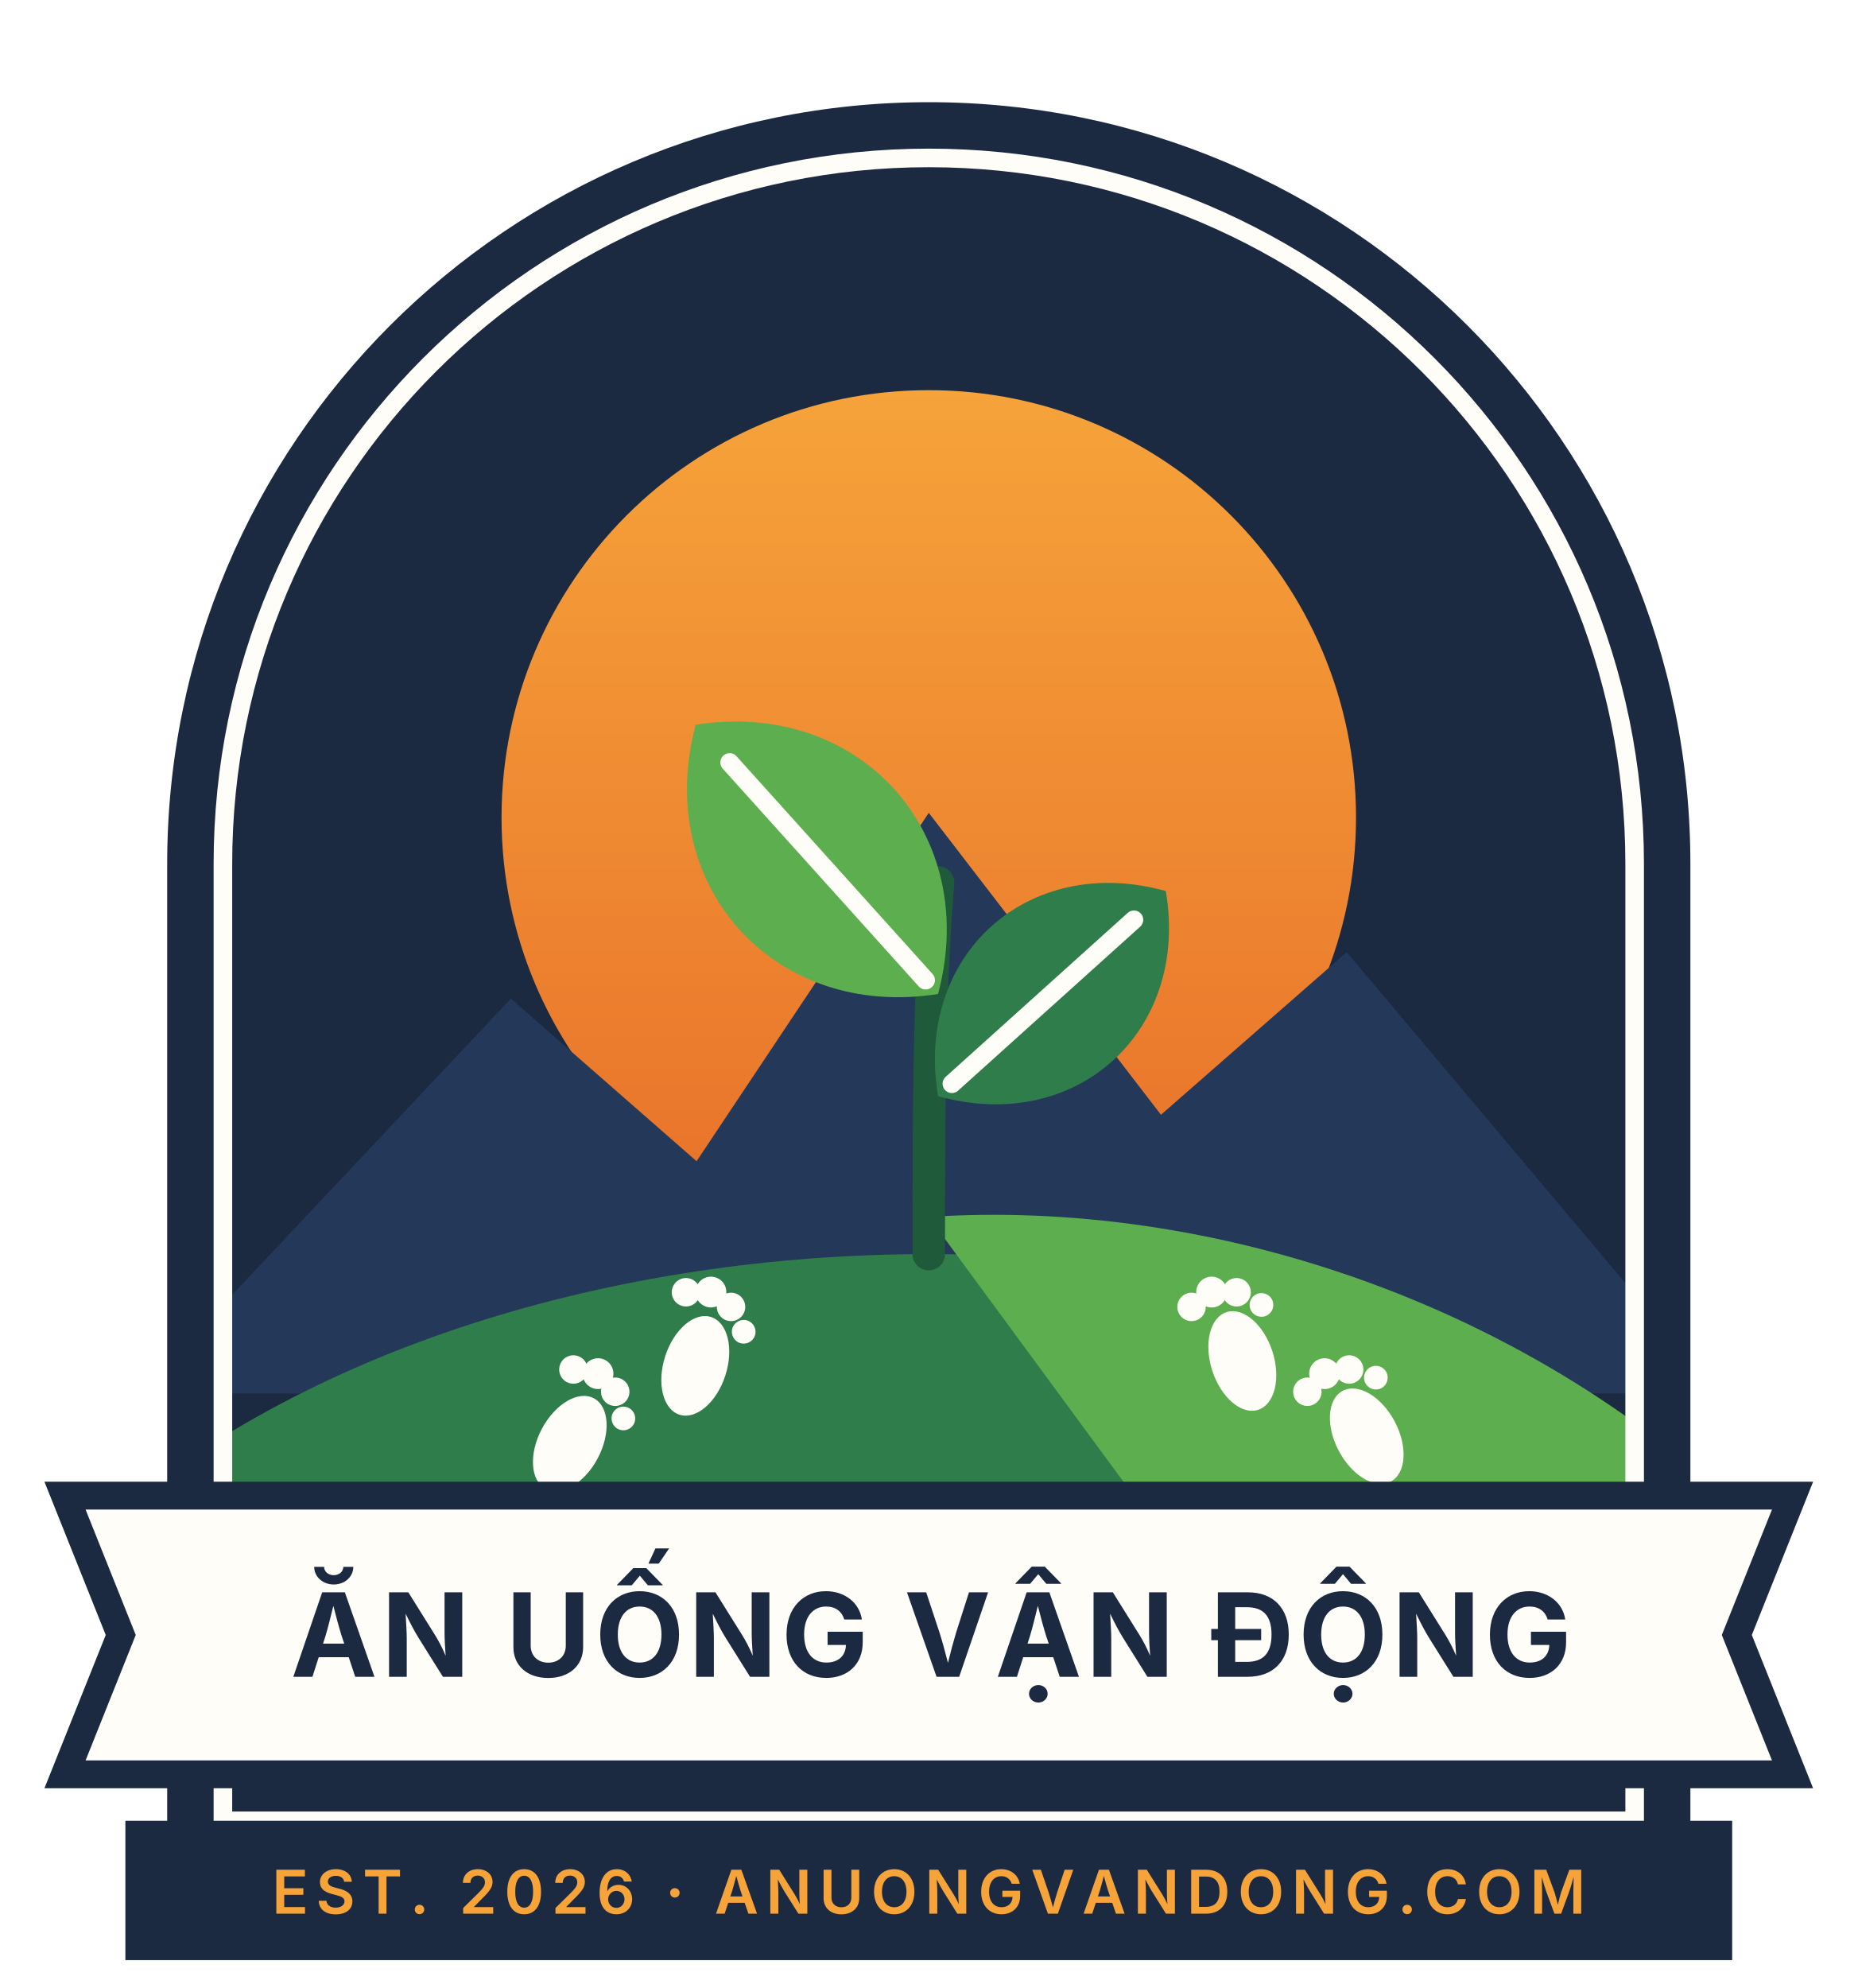
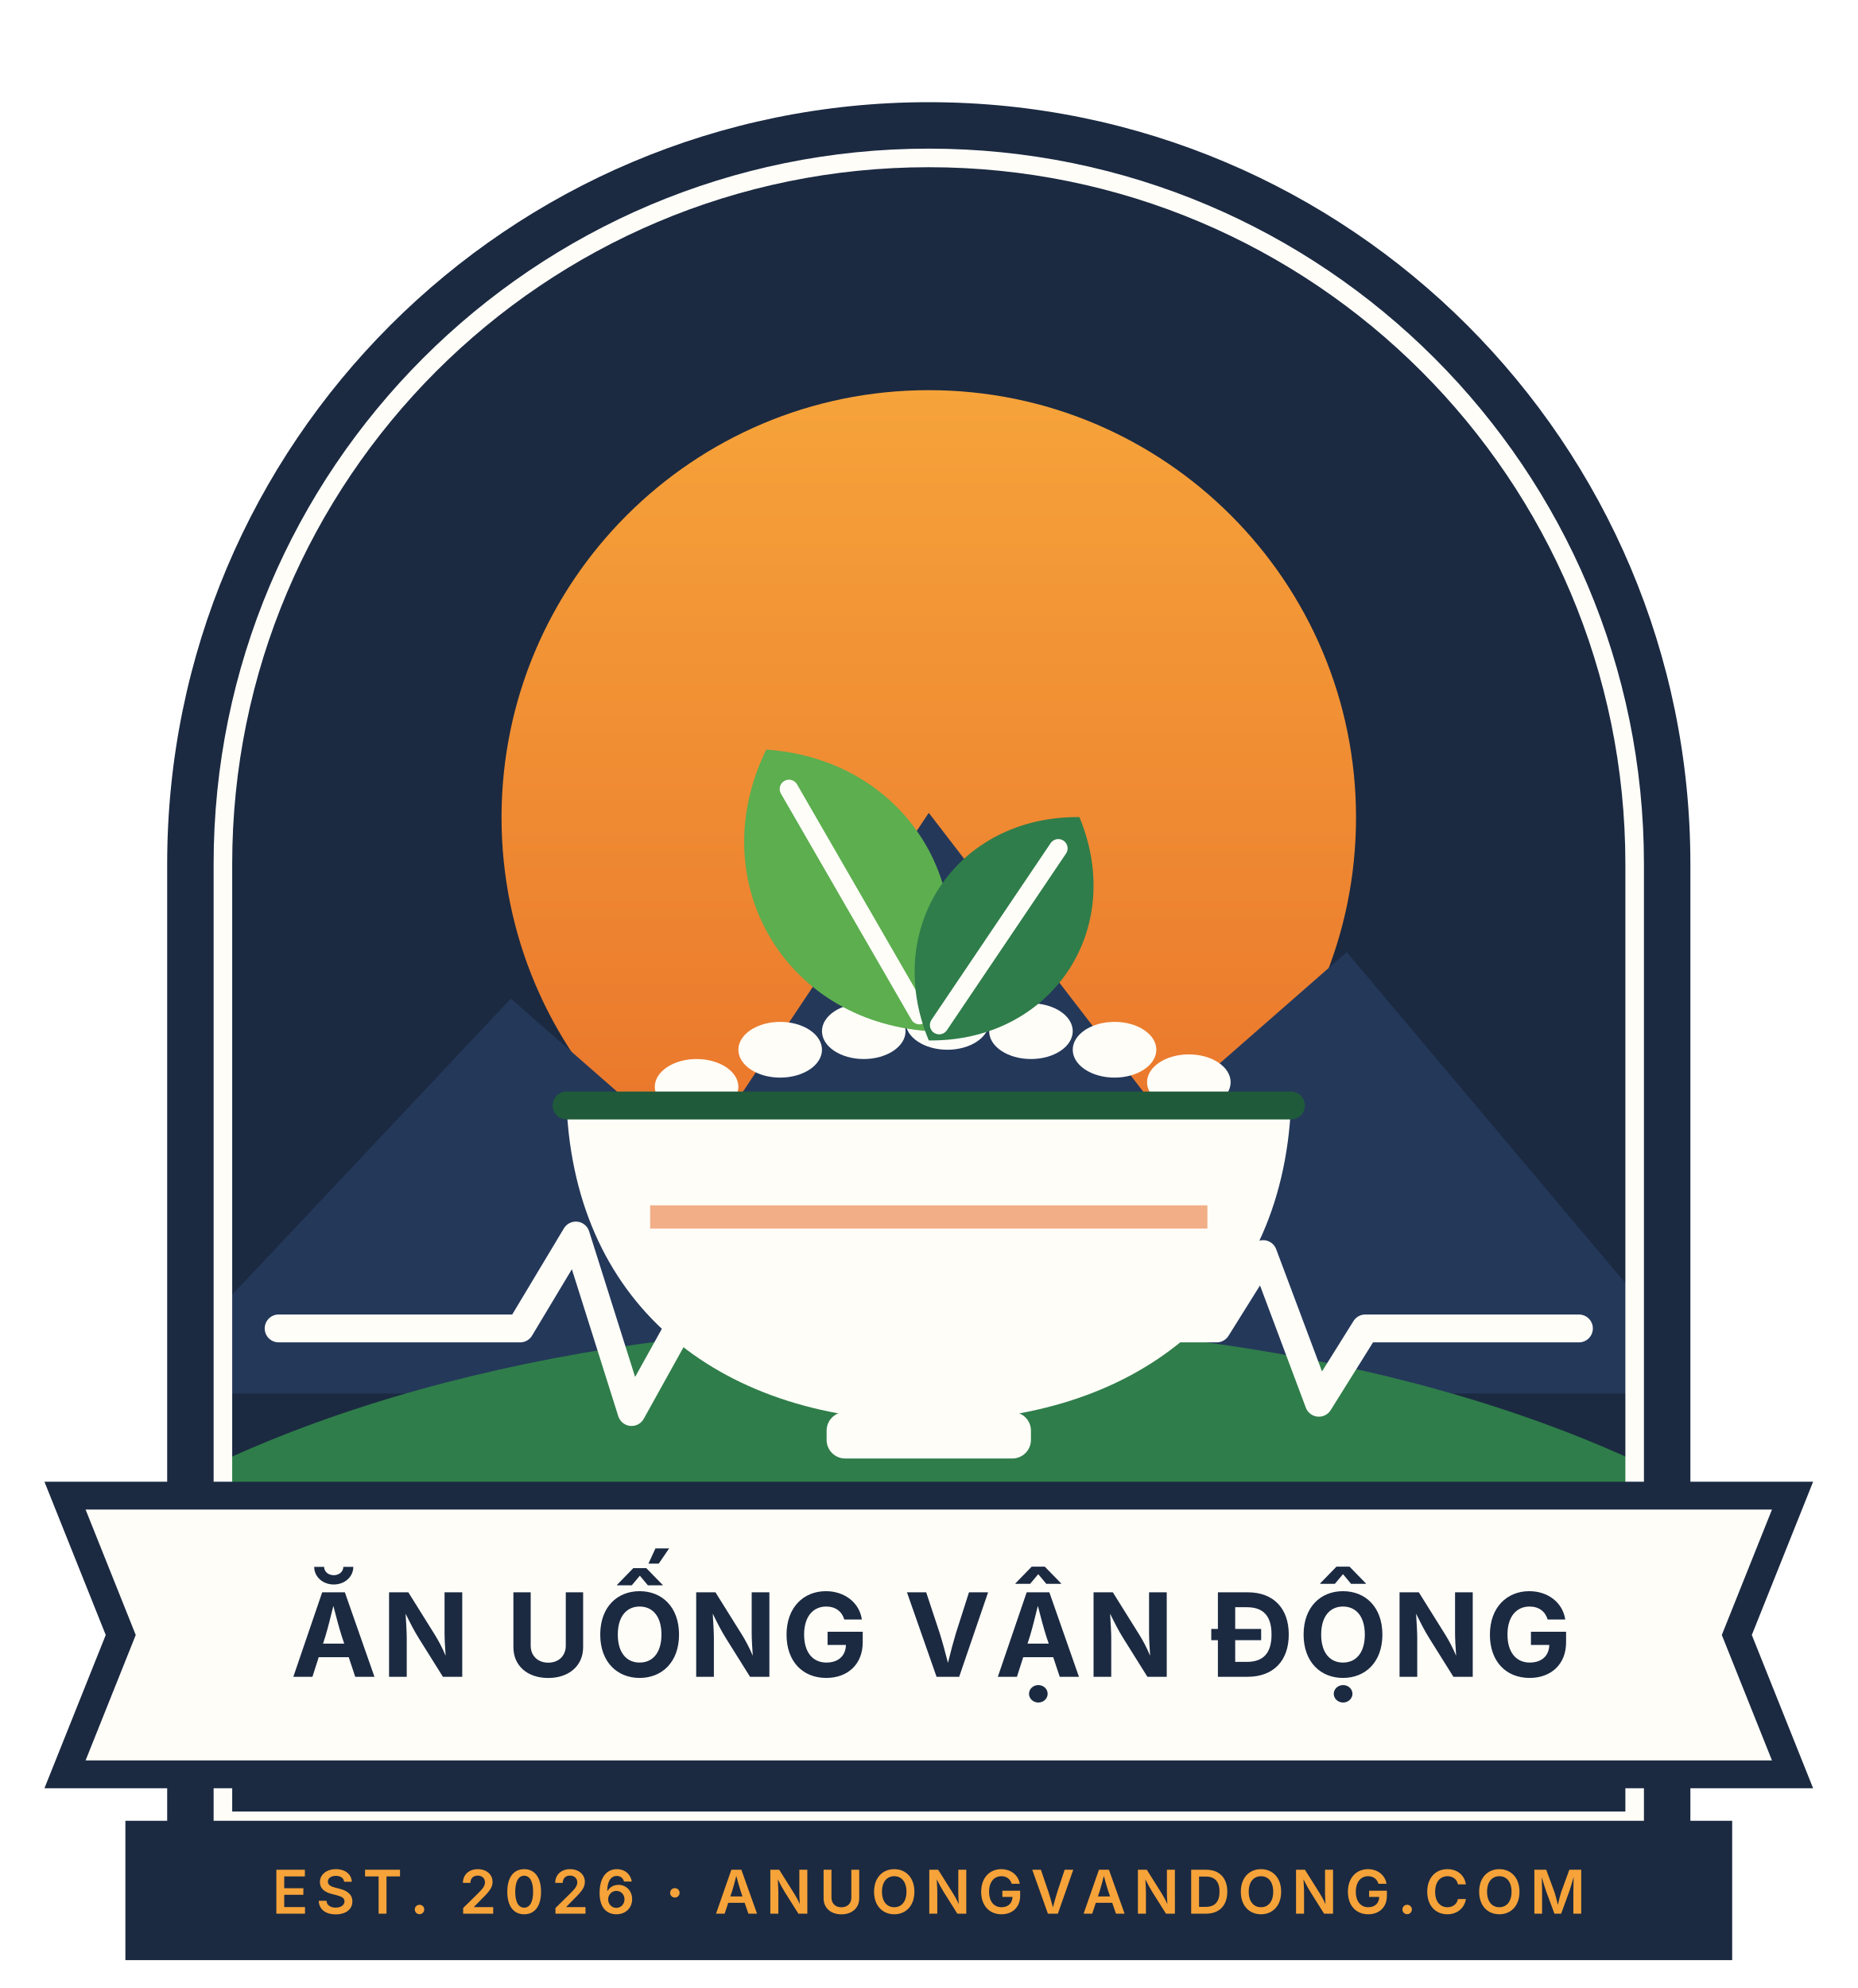
<svg xmlns="http://www.w3.org/2000/svg" viewBox="0 0 400 428">
  <defs>
    <clipPath id="c">
      <path d="M48 392 V186 A152 152 0 0 1 352 186 V392 Z" />
    </clipPath>
    <linearGradient id="sun" x1="0" y1="0" x2="0" y2="1">
      <stop offset="0" stop-color="#f6a33a" />
      <stop offset="1" stop-color="#e8702a" />
    </linearGradient>
  </defs>
  <path d="M36 400 V186 A164 164 0 0 1 364 186 V400 Z" fill="#1b2a41" />
  <g clip-path="url(#c)">
    <rect x="0" y="0" width="400" height="440" fill="#1b2a41" />
    <circle cx="200" cy="176" r="92" fill="url(#sun)" />
    <path d="M30 300 L110 215 L150 250 L200 175 L250 240 L290 205 L370 300Z" fill="#24385a" />
-     <path d="M20 330 C110 250 290 250 380 330Z" fill="#2f7d4a" />
-     <path d="M200 262 C260 258 330 280 380 330 L250 330Z" fill="#5cae4f" />
-     <path d="M200 270 C200 240 200 215 202 190" stroke="#1f5a3a" stroke-width="7" fill="none" stroke-linecap="round" />
-     <g transform="translate(202 214) rotate(-42)">
-       <path d="M0 0 C30 -19.5 30 -58.5 0 -78 C-30 -58.5 -30 -19.5 0 0Z" fill="#5cae4f" />
-       <path d="M0 -4 L0 -67.08" stroke="#fffdf8" stroke-width="4" stroke-linecap="round" fill="none" />
+     <path d="M20 330 C110 270 290 270 380 330Z" fill="#2f7d4a" />
+     <path d="M60 286 H112 L124 266 L136 304 L146 286 H150" stroke="#fffdf8" stroke-width="6" fill="none" stroke-linejoin="round" stroke-linecap="round" />
+     <path d="M250 286 H262 L272 270 L284 302 L294 286 H340" stroke="#fffdf8" stroke-width="6" fill="none" stroke-linejoin="round" stroke-linecap="round" />
+     <ellipse cx="150" cy="234" rx="9" ry="6" fill="#fffdf8" />
+     <ellipse cx="168" cy="226" rx="9" ry="6" fill="#fffdf8" />
+     <ellipse cx="186" cy="222" rx="9" ry="6" fill="#fffdf8" />
+     <ellipse cx="204" cy="220" rx="9" ry="6" fill="#fffdf8" />
+     <ellipse cx="222" cy="222" rx="9" ry="6" fill="#fffdf8" />
+     <ellipse cx="240" cy="226" rx="9" ry="6" fill="#fffdf8" />
+     <ellipse cx="256" cy="233" rx="9" ry="6" fill="#fffdf8" />
+     <path d="M122 238 H278 C276 282 244 306 200 306 C156 306 124 282 122 238Z" fill="#fffdf8" />
+     <path d="M122 238 H278" stroke="#1f5a3a" stroke-width="6" stroke-linecap="round" />
+     <rect x="178" y="304" width="44" height="10" rx="4" fill="#fffdf8" />
+     <path d="M140 262 H260" stroke="#e8702a" stroke-width="5" opacity=".55" />
+     <g transform="translate(200 222) rotate(-30)">
+       <path d="M0 0 C26 -17.5 26 -52.5 0 -70 C-26 -52.5 -26 -17.5 0 0Z" fill="#5cae4f" />
+       <path d="M0 -4 L0 -60.2" stroke="#fffdf8" stroke-width="4" stroke-linecap="round" fill="none" />
    </g>
-     <g transform="translate(202 236) rotate(48)">
-       <path d="M0 0 C26 -16.5 26 -49.5 0 -66 C-26 -49.5 -26 -16.5 0 0Z" fill="#2f7d4a" />
-       <path d="M0 -4 L0 -56.76" stroke="#fffdf8" stroke-width="4" stroke-linecap="round" fill="none" />
-     </g>
-     <g transform="translate(118 316) rotate(28) scale(0.85)">
-       <ellipse cx="2" cy="-8" rx="8" ry="13" fill="#fffdf8" />
-       <circle cx="-6" cy="-25" r="3.6" fill="#fffdf8" />
-       <circle cx="0" cy="-27" r="3.9" fill="#fffdf8" />
-       <circle cx="6" cy="-25" r="3.6" fill="#fffdf8" />
-       <circle cx="11" cy="-20" r="3.0" fill="#fffdf8" />
-     </g>
-     <g transform="translate(146 300) rotate(18) scale(0.85)">
-       <ellipse cx="2" cy="-8" rx="8" ry="13" fill="#fffdf8" />
-       <circle cx="-6" cy="-25" r="3.6" fill="#fffdf8" />
-       <circle cx="0" cy="-27" r="3.9" fill="#fffdf8" />
-       <circle cx="6" cy="-25" r="3.6" fill="#fffdf8" />
-       <circle cx="11" cy="-20" r="3.0" fill="#fffdf8" />
-     </g>
-     <g transform="translate(268 300) rotate(-18) scale(0.85)">
-       <ellipse cx="2" cy="-8" rx="8" ry="13" fill="#fffdf8" />
-       <circle cx="-6" cy="-25" r="3.6" fill="#fffdf8" />
-       <circle cx="0" cy="-27" r="3.9" fill="#fffdf8" />
-       <circle cx="6" cy="-25" r="3.6" fill="#fffdf8" />
-       <circle cx="11" cy="-20" r="3.0" fill="#fffdf8" />
-     </g>
-     <g transform="translate(296 316) rotate(-28) scale(0.85)">
-       <ellipse cx="2" cy="-8" rx="8" ry="13" fill="#fffdf8" />
-       <circle cx="-6" cy="-25" r="3.6" fill="#fffdf8" />
-       <circle cx="0" cy="-27" r="3.9" fill="#fffdf8" />
-       <circle cx="6" cy="-25" r="3.6" fill="#fffdf8" />
-       <circle cx="11" cy="-20" r="3.0" fill="#fffdf8" />
+     <g transform="translate(200 224) rotate(34)">
+       <path d="M0 0 C22 -14.5 22 -43.5 0 -58 C-22 -43.5 -22 -14.5 0 0Z" fill="#2f7d4a" />
+       <path d="M0 -4 L0 -49.88" stroke="#fffdf8" stroke-width="4" stroke-linecap="round" fill="none" />
    </g>
  </g>
  <path d="M48 392 V186 A152 152 0 0 1 352 186 V392 Z" fill="none" stroke="#fffdf8" stroke-width="4" />
  <path d="M14 322 H386 L374 352 L386 382 H14 L26 352Z" fill="#fffdf8" stroke="#1b2a41" stroke-width="6" />
  <rect x="27" y="392" width="346" height="30" fill="#1b2a41" />
  <path fill="#1b2a41" d="M63.164 361.0H67.278L68.633 356.776H75.091L76.494 361.0H80.633L74.261 342.812H69.378ZM71.868 341.127C74.261 341.127 76.079 339.455 76.079 337.331H73.931C73.931 338.356 73.04 339.125 71.868 339.125C70.684 339.125 69.793 338.356 69.793 337.331H67.657C67.657 339.455 69.488 341.127 71.868 341.127ZM69.561 353.859 70.086 352.223C70.635 350.392 71.172 348.231 71.783 345.729C72.417 348.207 72.991 350.355 73.577 352.223L74.126 353.859ZM83.779 361.0H87.587V352.638C87.587 351.564 87.477 349.611 87.343 347.414C88.466 349.684 89.138 351.015 90.151 352.65L95.375 361.0H99.538V342.812H95.729V351.54C95.729 352.736 95.827 354.689 95.961 356.471C95.168 354.579 94.399 353.2 93.679 352.016L87.929 342.812H83.779ZM118.062 361.256C122.554 361.256 125.569 358.595 125.569 354.616V342.812H121.834V354.311C121.834 356.435 120.344 357.96 118.062 357.96C115.779 357.96 114.277 356.435 114.277 354.311V342.812H110.554V354.616C110.554 358.595 113.533 361.256 118.062 361.256ZM137.736 361.244C142.558 361.244 146.22 357.838 146.22 351.918C146.22 345.973 142.558 342.567 137.736 342.567C132.914 342.567 129.252 345.973 129.252 351.918C129.252 357.826 132.914 361.244 137.736 361.244ZM137.736 357.936C134.916 357.936 133.036 355.812 133.036 351.918C133.036 348.012 134.916 345.875 137.736 345.875C140.556 345.875 142.436 348 142.436 351.918C142.436 355.812 140.556 357.936 137.736 357.936ZM136.039 341.31 137.785 339.235 139.518 341.31H142.704V341.225L139.176 337.611H136.369L132.853 341.225V341.31ZM139.628 336.635H141.85L144.084 333.363H141.142ZM149.915 361.0H153.724V352.638C153.724 351.564 153.614 349.611 153.48 347.414C154.603 349.684 155.274 351.015 156.287 352.65L161.512 361.0H165.675V342.812H161.866V351.54C161.866 352.736 161.964 354.689 162.098 356.471C161.304 354.579 160.535 353.2 159.815 352.016L154.066 342.812H149.915ZM177.927 361.244C182.493 361.244 185.776 358.351 185.776 353.578V351.308H178.208V354.14H182.163C182.102 356.471 180.539 357.936 177.952 357.936C175.034 357.936 173.154 355.751 173.154 351.894C173.154 348.036 175.095 345.875 177.903 345.875C179.929 345.875 181.296 346.938 181.809 348.671H185.593C185.08 345.082 181.931 342.567 177.842 342.567C173.057 342.567 169.37 346.034 169.37 351.93C169.37 357.68 172.825 361.244 177.927 361.244ZM201.675 361.0H206.546L212.772 342.812H208.658L205.85 351.588C205.301 353.419 204.739 355.519 204.129 357.997C203.506 355.543 202.921 353.419 202.347 351.588L199.442 342.812H195.303ZM214.868 361.0H218.982L220.337 356.776H226.794L228.198 361.0H232.336L225.964 342.812H221.081ZM221.826 340.98 223.571 338.905 225.305 340.98H228.503V340.895L224.975 337.282H222.168L218.652 340.895V340.98ZM221.264 353.859 221.789 352.223C222.339 350.392 222.876 348.231 223.486 345.729C224.121 348.207 224.695 350.355 225.28 352.223L225.83 353.859ZM223.596 366.542C224.695 366.542 225.598 365.7 225.598 364.662C225.598 363.612 224.695 362.782 223.596 362.782C222.485 362.782 221.582 363.612 221.582 364.662C221.582 365.7 222.485 366.542 223.596 366.542ZM235.482 361.0H239.291V352.638C239.291 351.564 239.181 349.611 239.047 347.414C240.17 349.684 240.841 351.015 241.854 352.65L247.079 361.0H251.242V342.812H247.433V351.54C247.433 352.736 247.531 354.689 247.665 356.471C246.871 354.579 246.102 353.2 245.382 352.016L239.633 342.812H235.482ZM268.654 361.0C274.184 361.0 277.517 357.582 277.517 351.894C277.517 346.229 274.184 342.812 268.715 342.812H262.258V350.697H260.83V353.114H262.258V361.0ZM265.981 357.79V353.114H271.572V350.697H265.981V346.022H268.496C271.975 346.022 273.806 347.829 273.806 351.894C273.806 355.983 271.975 357.79 268.471 357.79ZM289.195 361.244C294.017 361.244 297.679 357.838 297.679 351.918C297.679 345.973 294.017 342.567 289.195 342.567C284.374 342.567 280.712 345.973 280.712 351.918C280.712 357.826 284.374 361.244 289.195 361.244ZM289.195 357.936C286.376 357.936 284.496 355.812 284.496 351.918C284.496 348.012 286.376 345.875 289.195 345.875C292.015 345.875 293.895 348 293.895 351.918C293.895 355.812 292.015 357.936 289.195 357.936ZM287.45 340.98 289.195 338.905 290.929 340.98H294.127V340.895L290.599 337.282H287.792L284.276 340.895V340.98ZM289.22 366.542C290.318 366.542 291.234 365.7 291.234 364.662C291.234 363.612 290.318 362.782 289.22 362.782C288.121 362.782 287.206 363.612 287.206 364.662C287.206 365.7 288.121 366.542 289.22 366.542ZM301.375 361.0H305.183V352.638C305.183 351.564 305.073 349.611 304.939 347.414C306.062 349.684 306.734 351.015 307.747 352.65L312.971 361.0H317.134V342.812H313.325V351.54C313.325 352.736 313.423 354.689 313.557 356.471C312.764 354.579 311.995 353.2 311.275 352.016L305.525 342.812H301.375ZM329.387 361.244C333.952 361.244 337.236 358.351 337.236 353.578V351.308H329.667V354.14H333.622C333.561 356.471 331.999 357.936 329.411 357.936C326.493 357.936 324.614 355.751 324.614 351.894C324.614 348.036 326.554 345.875 329.362 345.875C331.388 345.875 332.756 346.938 333.268 348.671H337.053C336.54 345.082 333.39 342.567 329.301 342.567C324.516 342.567 320.829 346.034 320.829 351.93C320.829 357.68 324.284 361.244 329.387 361.244Z" />
  <path fill="#f6a33a" d="M59.508 412.0H65.678V410.572H61.203V407.931H65.323V406.522H61.203V403.97H65.653V402.542H59.508ZM72.299 412.146C74.559 412.146 75.879 411.01 75.879 409.347C75.879 407.696 74.502 406.966 73.099 406.63L72.217 406.401C71.449 406.211 70.604 405.894 70.604 405.1C70.604 404.383 71.252 403.856 72.318 403.856C73.34 403.856 74.026 404.326 74.108 405.132H75.752C75.708 403.551 74.362 402.415 72.344 402.415C70.363 402.415 68.89 403.532 68.89 405.202C68.89 406.535 69.824 407.334 71.404 407.741L72.477 408.02C73.499 408.287 74.184 408.598 74.184 409.334C74.184 410.146 73.404 410.699 72.286 410.699C71.22 410.699 70.376 410.216 70.3 409.22H68.63C68.706 411.086 70.096 412.146 72.299 412.146ZM78.609 403.97H81.529V412.0H83.224V403.97H86.137V402.542H78.609ZM90.334 412.108C90.905 412.108 91.356 411.664 91.356 411.092C91.356 410.527 90.905 410.083 90.334 410.083C89.762 410.083 89.318 410.527 89.318 411.092C89.318 411.664 89.762 412.108 90.334 412.108ZM99.735 412.0H106.204V410.584H102.084V410.515L103.728 408.839C105.575 407.055 106.064 406.205 106.064 405.157C106.064 403.577 104.782 402.415 102.884 402.415C101.011 402.415 99.684 403.583 99.684 405.373H101.303C101.303 404.402 101.912 403.799 102.865 403.799C103.76 403.799 104.433 404.351 104.433 405.24C104.433 406.04 103.937 406.611 103.017 407.55L99.735 410.781ZM112.875 412.127C115.173 412.127 116.506 410.35 116.506 407.277C116.506 404.218 115.16 402.415 112.875 402.415C110.584 402.415 109.238 404.211 109.238 407.277C109.238 410.35 110.577 412.127 112.875 412.127ZM112.875 410.705C111.631 410.705 110.946 409.461 110.946 407.277C110.946 405.094 111.637 403.831 112.875 403.831C114.107 403.831 114.799 405.087 114.799 407.277C114.799 409.461 114.107 410.705 112.875 410.705ZM119.611 412.0H126.079V410.584H121.959V410.515L123.603 408.839C125.45 407.055 125.939 406.205 125.939 405.157C125.939 403.577 124.657 402.415 122.759 402.415C120.886 402.415 119.56 403.583 119.56 405.373H121.178C121.178 404.402 121.788 403.799 122.74 403.799C123.635 403.799 124.308 404.351 124.308 405.24C124.308 406.04 123.813 406.611 122.892 407.55L119.611 410.781ZM132.719 412.127C134.756 412.127 136.121 410.737 136.121 408.877C136.121 407.081 134.845 405.792 133.189 405.792C132.173 405.792 131.284 406.281 130.834 407.1H130.764C130.764 405.094 131.5 403.881 132.82 403.881C133.639 403.881 134.192 404.364 134.369 405.087H136.032C135.829 403.551 134.585 402.415 132.82 402.415C130.554 402.415 129.113 404.313 129.113 407.544C129.113 411.01 130.916 412.127 132.719 412.127ZM132.712 410.75C131.703 410.75 130.954 409.912 130.954 408.915C130.954 407.931 131.729 407.093 132.732 407.093C133.741 407.093 134.477 407.887 134.477 408.909C134.477 409.943 133.715 410.75 132.712 410.75ZM145.32 408.528C145.891 408.528 146.342 408.083 146.342 407.512C146.342 406.941 145.891 406.503 145.32 406.503C144.748 406.503 144.304 406.941 144.304 407.512C144.304 408.083 144.748 408.528 145.32 408.528ZM154.188 412.0H156.042L156.816 409.658H160.352L161.158 412.0H163.018L159.641 402.542H157.489ZM157.267 408.293 157.667 407.087C157.927 406.243 158.213 405.183 158.549 403.862C158.898 405.17 159.196 406.217 159.476 407.087L159.888 408.293ZM165.881 412.0H167.608V407.303C167.608 406.776 167.55 405.779 167.487 404.611C168.122 405.843 168.477 406.516 168.972 407.309L171.924 412.0H173.847V402.542H172.127V407.506C172.127 408.083 172.165 409.042 172.229 409.956C171.816 409.01 171.403 408.293 171.067 407.753L167.798 402.542H165.881ZM181.186 412.14C183.49 412.14 185.02 410.743 185.02 408.718V402.542H183.325V408.579C183.325 409.766 182.493 410.623 181.186 410.623C179.878 410.623 179.046 409.766 179.046 408.579V402.542H177.352V408.718C177.352 410.743 178.869 412.14 181.186 412.14ZM192.567 412.127C195.043 412.127 196.903 410.331 196.903 407.277C196.903 404.218 195.043 402.415 192.567 402.415C190.085 402.415 188.219 404.218 188.219 407.277C188.219 410.324 190.085 412.127 192.567 412.127ZM192.567 410.61C191.018 410.61 189.92 409.429 189.92 407.277C189.92 405.113 191.018 403.932 192.567 403.932C194.103 403.932 195.195 405.106 195.195 407.277C195.195 409.436 194.103 410.61 192.567 410.61ZM200.109 412.0H201.835V407.303C201.835 406.776 201.778 405.779 201.715 404.611C202.349 405.843 202.705 406.516 203.2 407.309L206.152 412.0H208.075V402.542H206.355V407.506C206.355 408.083 206.393 409.042 206.456 409.956C206.044 409.01 205.631 408.293 205.295 407.753L202.026 402.542H200.109ZM215.661 412.127C217.997 412.127 219.673 410.623 219.673 408.191V407.055H215.845V408.388H218.029C217.997 409.747 217.089 410.61 215.667 410.61C214.074 410.61 212.982 409.41 212.982 407.271C212.982 405.125 214.099 403.932 215.629 403.932C216.778 403.932 217.552 404.554 217.857 405.563H219.59C219.298 403.704 217.692 402.415 215.61 402.415C213.134 402.415 211.281 404.237 211.281 407.284C211.281 410.273 213.052 412.127 215.661 412.127ZM225.652 412.0H227.798L231.111 402.542H229.258L227.633 407.455C227.366 408.299 227.081 409.334 226.738 410.648C226.389 409.347 226.084 408.293 225.817 407.455L224.142 402.542H222.282ZM233.34 412.0H235.193L235.968 409.658H239.503L240.31 412.0H242.169L238.792 402.542H236.641ZM236.418 408.293 236.818 407.087C237.079 406.243 237.364 405.183 237.701 403.862C238.05 405.17 238.348 406.217 238.627 407.087L239.04 408.293ZM245.033 412.0H246.759V407.303C246.759 406.776 246.702 405.779 246.639 404.611C247.273 405.843 247.629 406.516 248.124 407.309L251.076 412.0H252.999V402.542H251.279V407.506C251.279 408.083 251.317 409.042 251.38 409.956C250.968 409.01 250.555 408.293 250.219 407.753L246.95 402.542H245.033ZM259.702 412.0C262.584 412.0 264.279 410.216 264.279 407.258C264.279 404.319 262.584 402.542 259.766 402.542H256.503V412.0ZM258.198 410.534V404.008H259.664C261.6 404.008 262.61 405.094 262.61 407.258C262.61 409.442 261.6 410.534 259.62 410.534ZM271.541 412.127C274.017 412.127 275.877 410.331 275.877 407.277C275.877 404.218 274.017 402.415 271.541 402.415C269.059 402.415 267.193 404.218 267.193 407.277C267.193 410.324 269.059 412.127 271.541 412.127ZM271.541 410.61C269.992 410.61 268.894 409.429 268.894 407.277C268.894 405.113 269.992 403.932 271.541 403.932C273.077 403.932 274.169 405.106 274.169 407.277C274.169 409.436 273.077 410.61 271.541 410.61ZM279.083 412.0H280.809V407.303C280.809 406.776 280.752 405.779 280.689 404.611C281.323 405.843 281.679 406.516 282.174 407.309L285.126 412.0H287.049V402.542H285.329V407.506C285.329 408.083 285.367 409.042 285.43 409.956C285.018 409.01 284.605 408.293 284.269 407.753L281 402.542H279.083ZM294.635 412.127C296.971 412.127 298.646 410.623 298.646 408.191V407.055H294.819V408.388H297.002C296.971 409.747 296.063 410.61 294.641 410.61C293.048 410.61 291.956 409.41 291.956 407.271C291.956 405.125 293.073 403.932 294.603 403.932C295.752 403.932 296.526 404.554 296.831 405.563H298.564C298.272 403.704 296.666 402.415 294.584 402.415C292.108 402.415 290.255 404.237 290.255 407.284C290.255 410.273 292.026 412.127 294.635 412.127ZM303.008 412.108C303.579 412.108 304.03 411.664 304.03 411.092C304.03 410.527 303.579 410.083 303.008 410.083C302.436 410.083 301.992 410.527 301.992 411.092C301.992 411.664 302.436 412.108 303.008 412.108ZM311.666 412.127C313.901 412.127 315.399 410.661 315.659 408.852H313.945C313.729 409.969 312.815 410.61 311.685 410.61C310.149 410.61 309.038 409.448 309.038 407.277C309.038 405.132 310.143 403.932 311.692 403.932C312.822 403.932 313.736 404.573 313.945 405.69H315.653C315.354 403.621 313.742 402.415 311.666 402.415C309.197 402.415 307.337 404.218 307.337 407.277C307.337 410.324 309.178 412.127 311.666 412.127ZM322.864 412.127C325.34 412.127 327.199 410.331 327.199 407.277C327.199 404.218 325.34 402.415 322.864 402.415C320.382 402.415 318.516 404.218 318.516 407.277C318.516 410.324 320.382 412.127 322.864 412.127ZM322.864 410.61C321.315 410.61 320.217 409.429 320.217 407.277C320.217 405.113 321.315 403.932 322.864 403.932C324.4 403.932 325.492 405.106 325.492 407.277C325.492 409.436 324.4 410.61 322.864 410.61ZM330.405 412.0H332.068V407.227C332.068 406.509 332.03 405.202 332.005 404.129C332.354 405.348 332.735 406.611 332.957 407.227L334.728 412.0H336.169L337.915 407.227C338.137 406.592 338.537 405.291 338.86 404.078C338.841 405.202 338.803 406.522 338.803 407.227V412.0H340.492V402.542H337.934L336.156 407.423C335.972 407.988 335.68 409.156 335.458 410.089C335.242 409.144 334.944 407.982 334.754 407.423L332.957 402.542H330.405Z" />
</svg>
